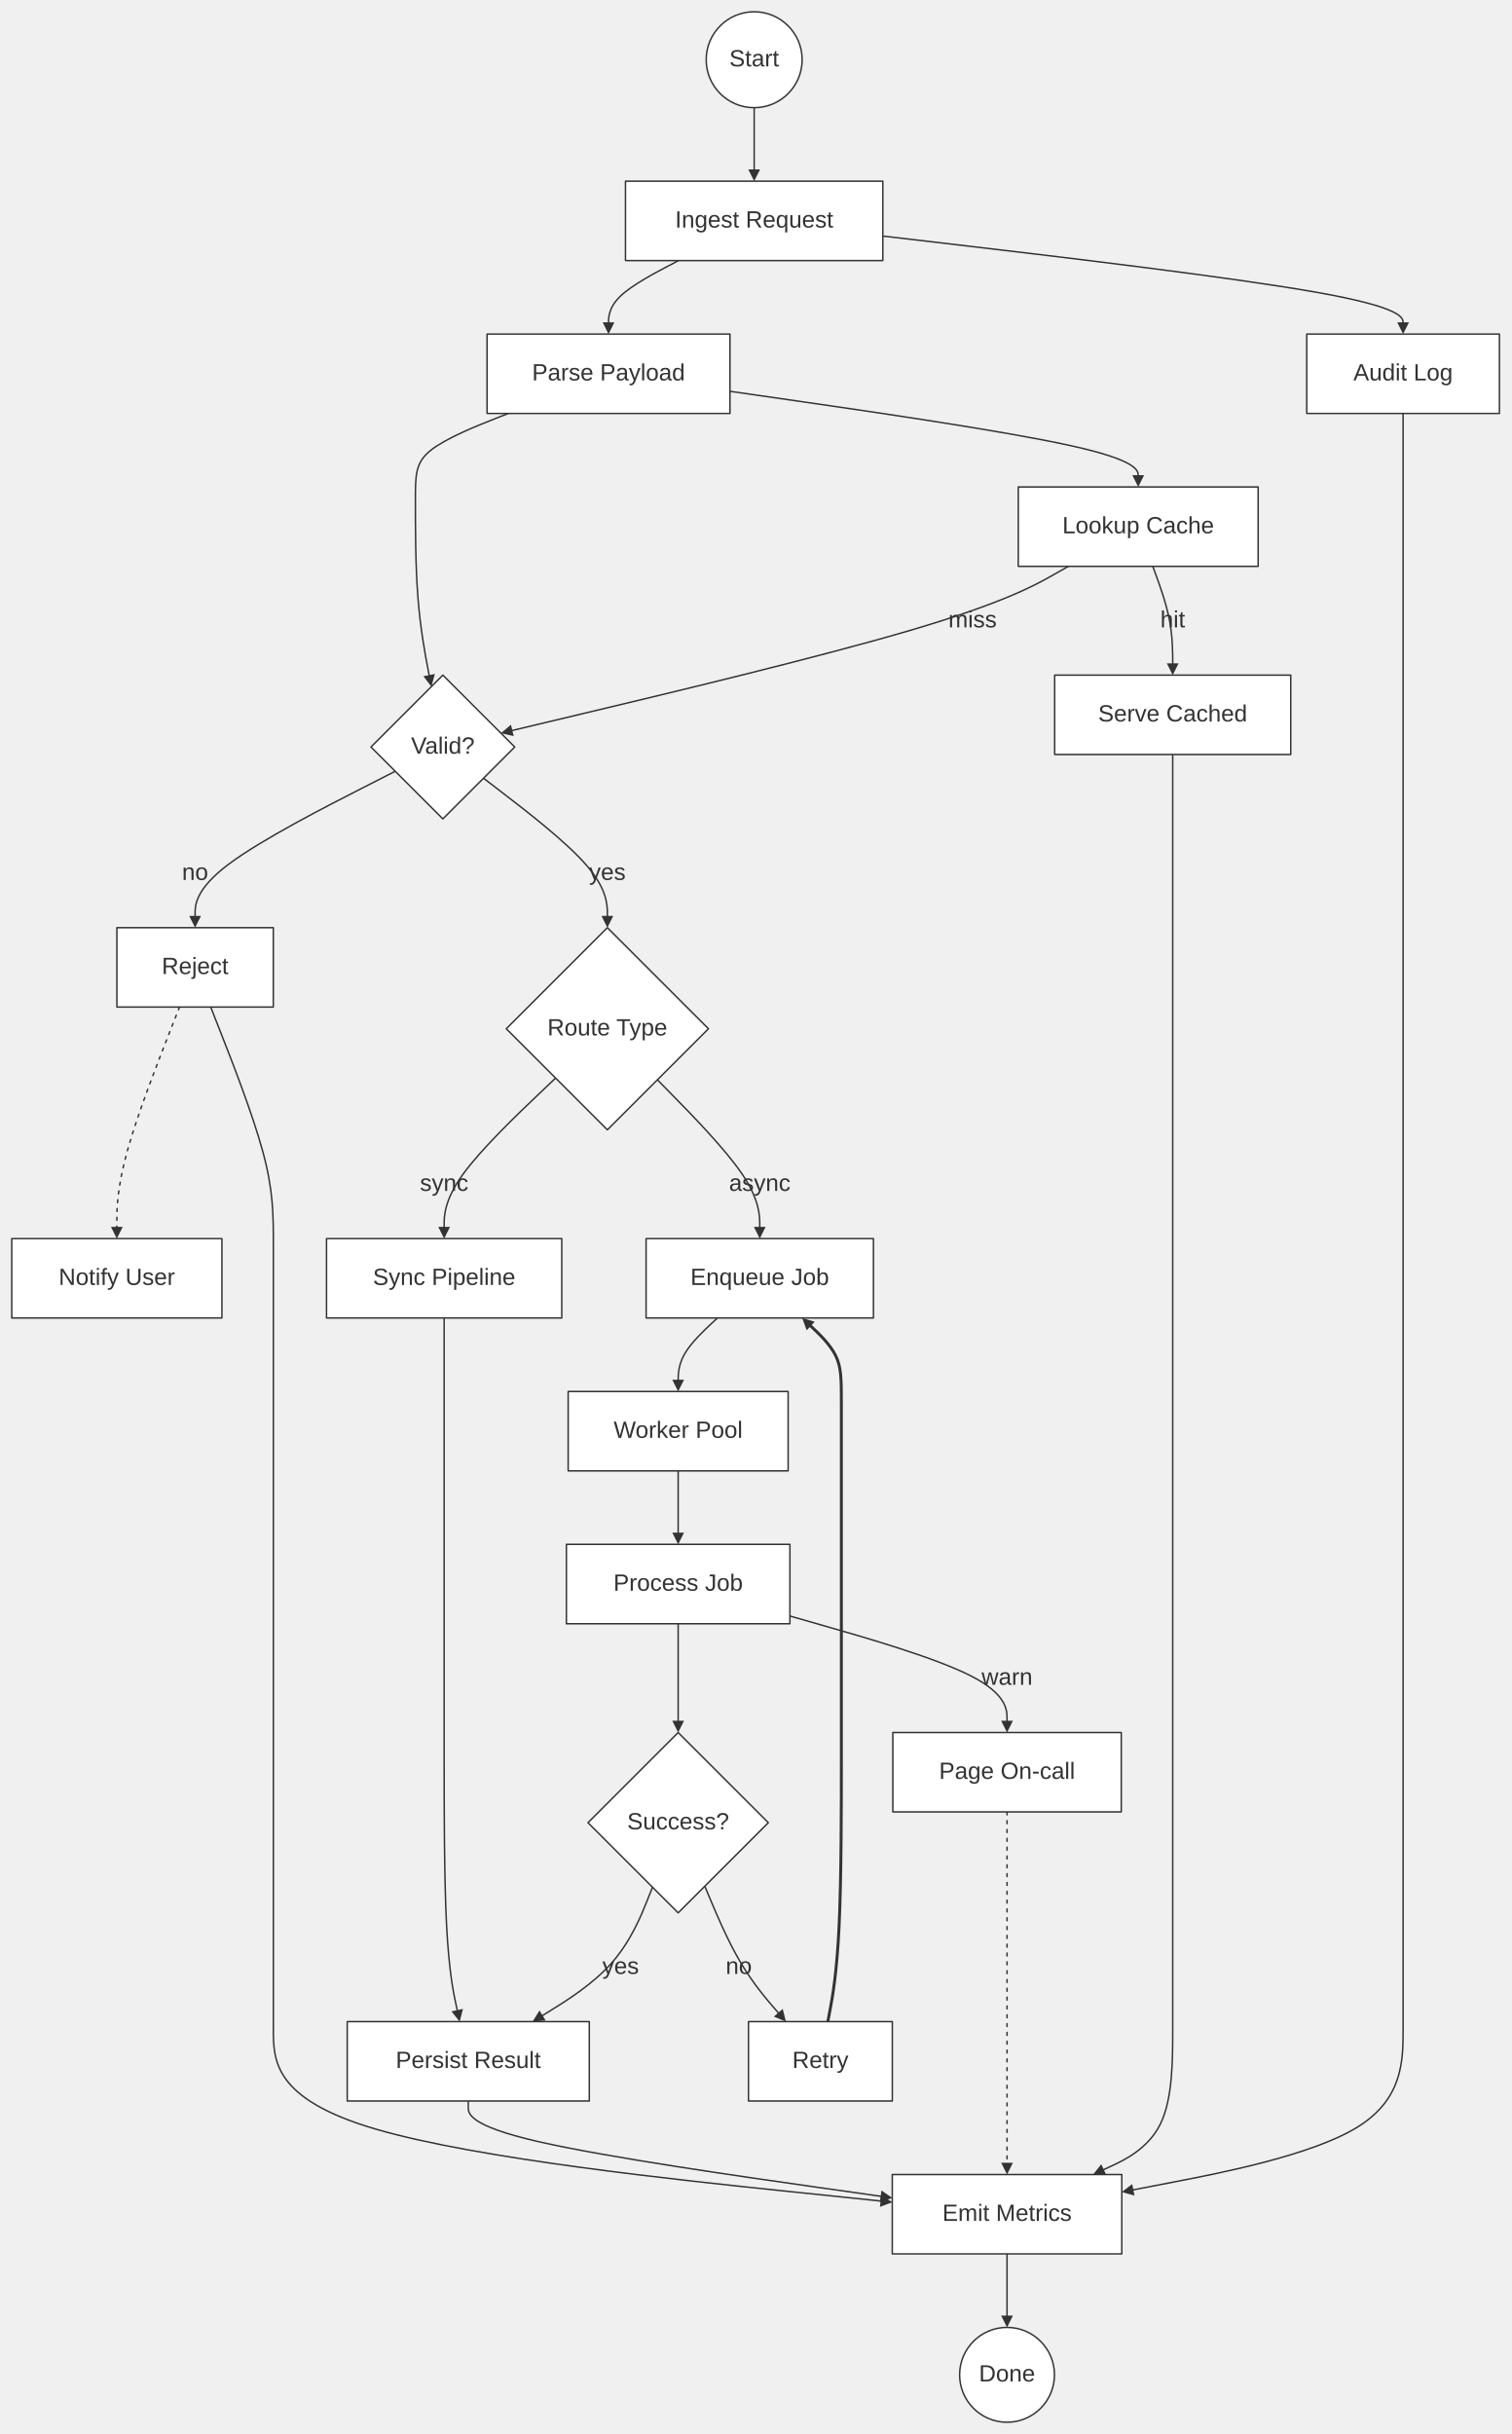
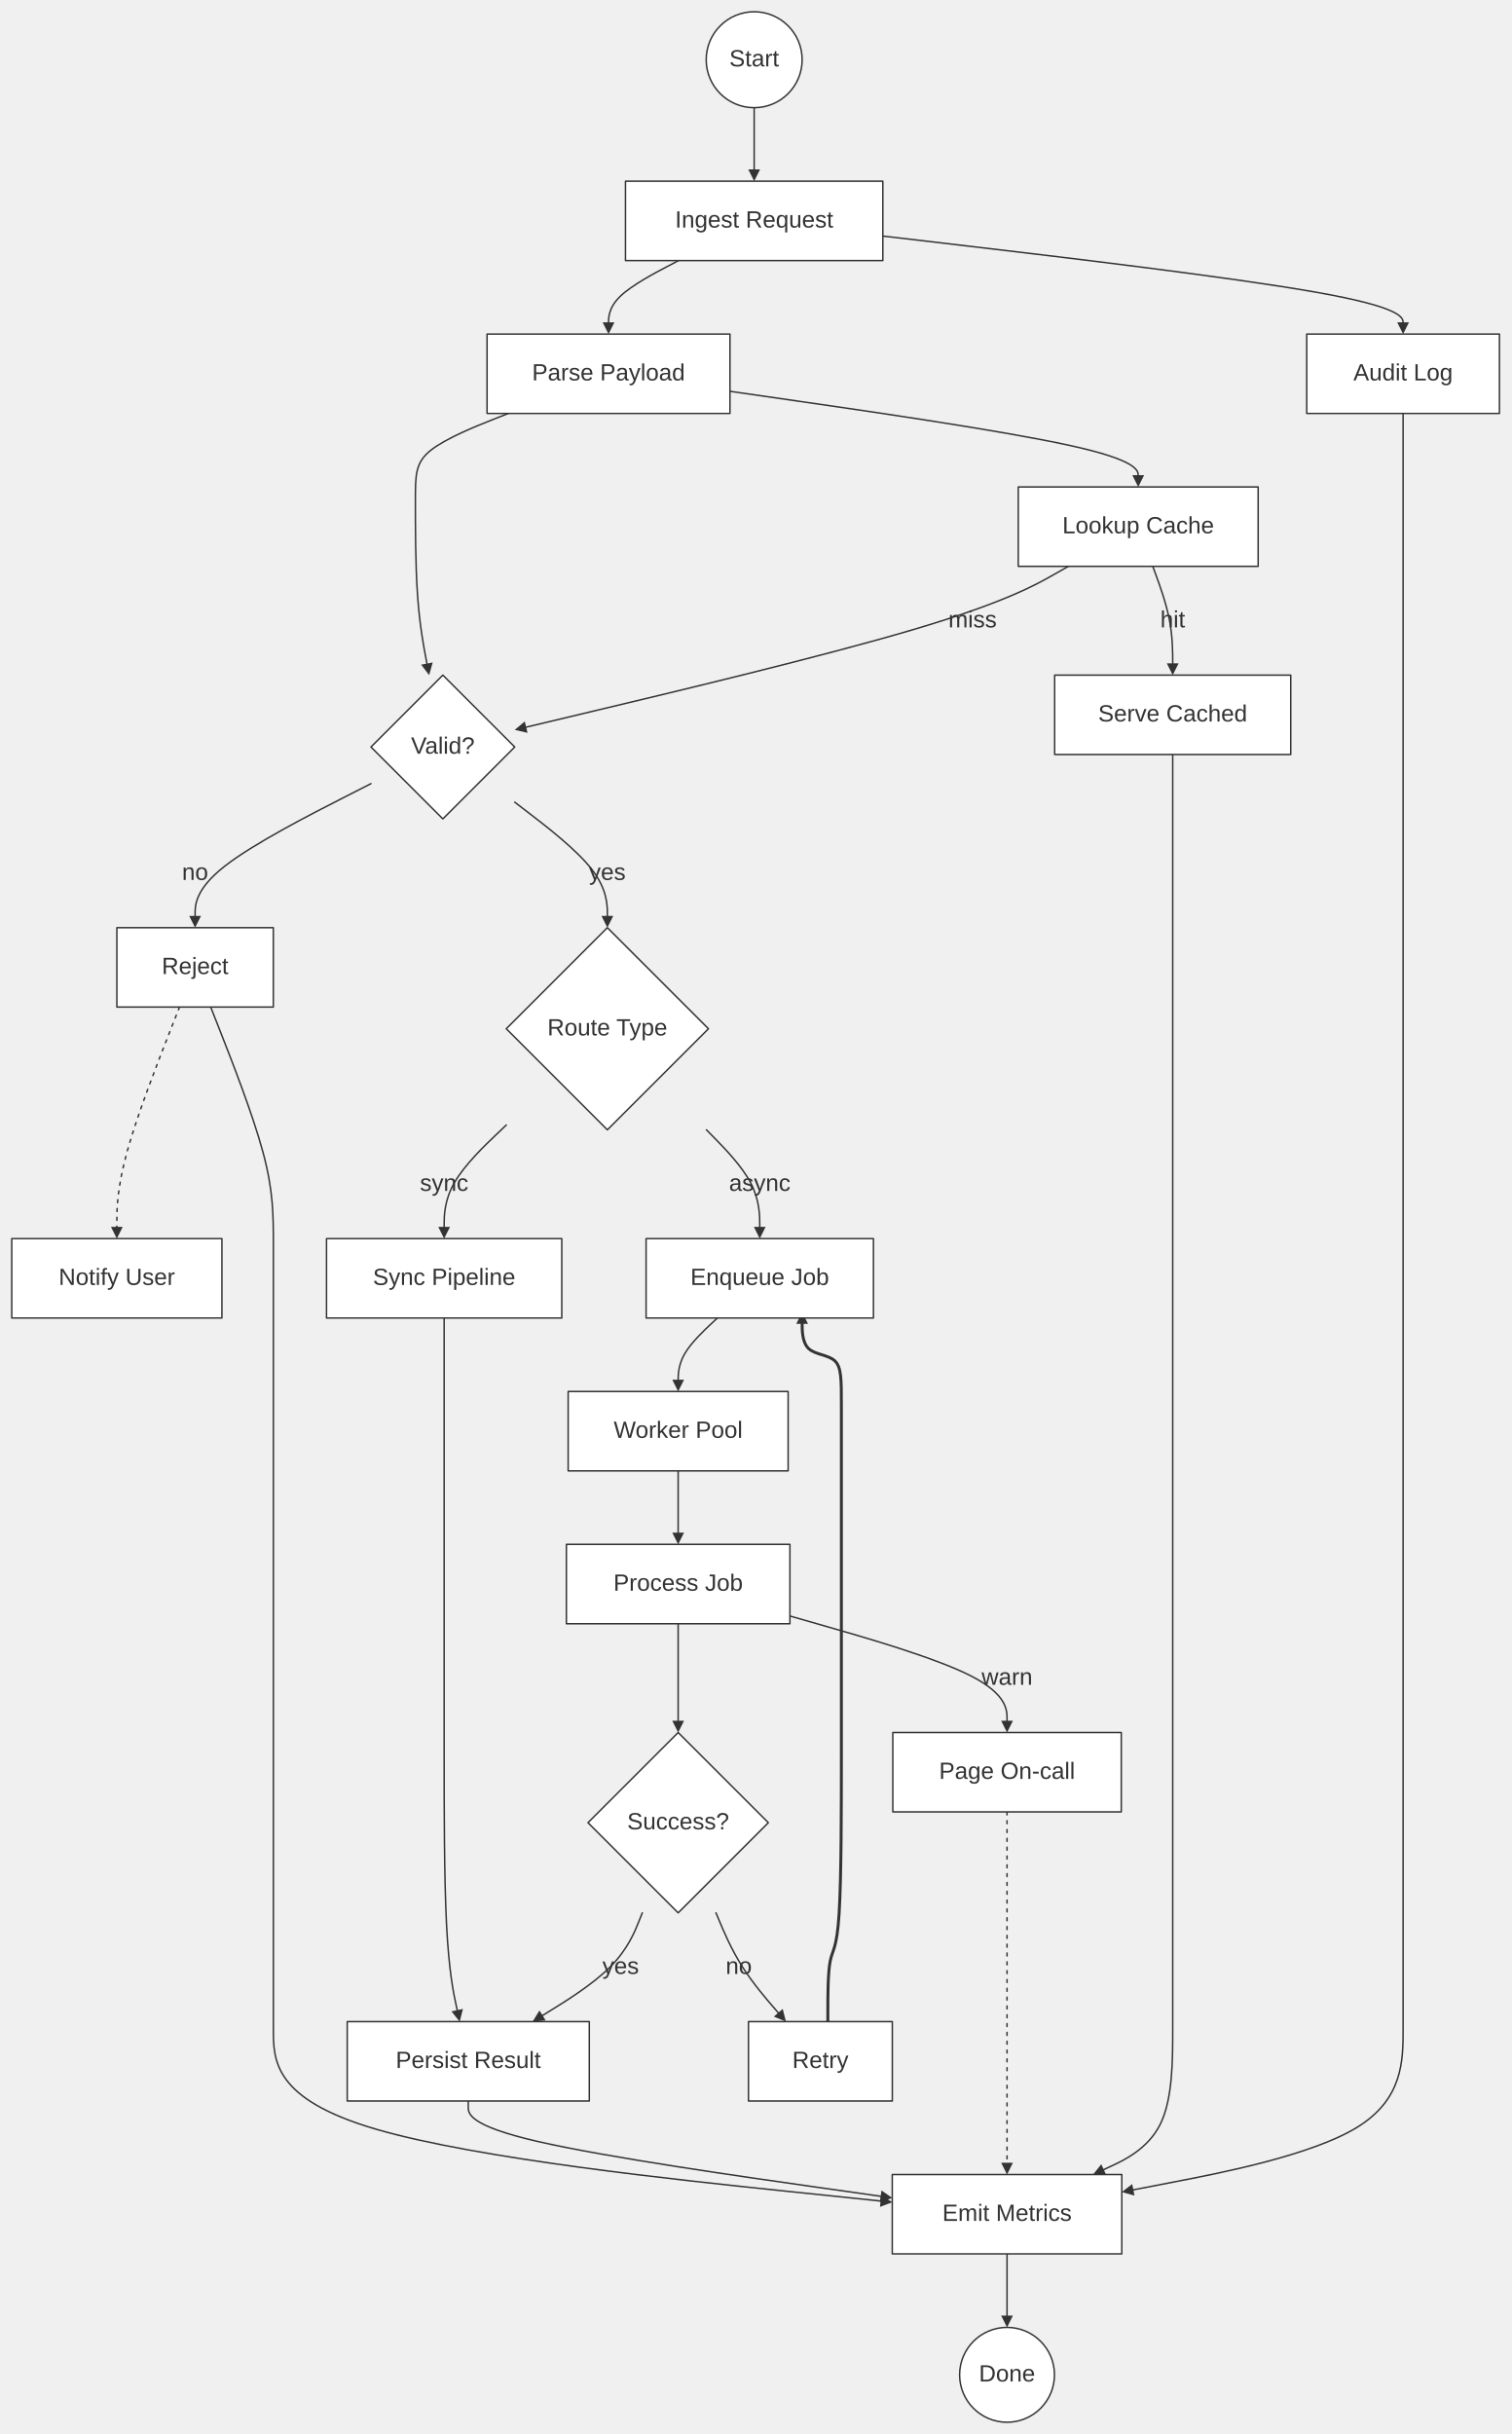
<svg xmlns="http://www.w3.org/2000/svg" width="100%" viewBox="0 0 1028.03 1655.78" style="max-width: 1028.03px; background-color: transparent;" font-family="&quot;trebuchet ms&quot;, verdana, arial, sans-serif" font-size="16.00">
  <defs>
    <marker id="arrowhead" viewBox="0 0 10.00 10.00" refX="5.00" refY="5.00" markerWidth="8.00" markerHeight="8.00" orient="auto-start-reverse" markerUnits="userSpaceOnUse">
      <path d="M 0 0 L 10.00 5.00 L 0 10.00 z" fill="#333" />
    </marker>
    <marker id="crosshead" viewBox="0 0 11.00 11.00" refX="12.00" refY="5.20" markerWidth="11.00" markerHeight="11.00" orient="auto-start-reverse" markerUnits="userSpaceOnUse">
      <path d="M 1,1 l 9,9 M 10,1 l -9,9" stroke="#333" stroke-width="2" />
    </marker>
    <marker id="circlehead" viewBox="0 0 10.00 10.00" refX="11.00" refY="5.00" markerWidth="11.00" markerHeight="11.00" orient="auto-start-reverse" markerUnits="userSpaceOnUse">
      <circle cx="5" cy="5" r="5" stroke="#333" stroke-width="1" fill="#333" />
    </marker>
    <marker id="open-arrowhead" viewBox="0 0 10.00 10.00" refX="5.00" refY="5.00" markerWidth="8.00" markerHeight="8.00" orient="auto-start-reverse" markerUnits="userSpaceOnUse">
      <polygon points="0,0 10.00,5.00 0,10.00" fill="white" stroke="#333" stroke-width="1" />
    </marker>
    <marker id="diamondhead" viewBox="0 0 12.00 12.00" refX="6.00" refY="6.00" markerWidth="12.00" markerHeight="12.00" orient="auto-start-reverse" markerUnits="userSpaceOnUse">
      <polygon points="0,6.00 6.00,0 12.00,6.00 6.00,12.00" fill="#333" />
    </marker>
    <marker id="open-diamondhead" viewBox="0 0 12.00 12.00" refX="6.00" refY="6.00" markerWidth="12.00" markerHeight="12.00" orient="auto-start-reverse" markerUnits="userSpaceOnUse">
      <polygon points="0,6.00 6.00,0 12.00,6.00 6.00,12.00" fill="white" stroke="#333" stroke-width="1" />
    </marker>
  </defs>
  <g transform="translate(0.00,0.00)">
    <g class="edgePaths">
      <path d="M513.04,73.26 L513.04,77.43 C513.04,81.60 513.04,89.93 513.04,97.60 C513.04,105.26 513.04,112.26 513.04,115.76 L513.04,119.26" stroke="#333" stroke-width="1.00" fill="none" stroke-linecap="round" stroke-linejoin="round" marker-end="url(#arrowhead)" />
      <path d="M461.59,177.26 L453.66,181.43 C445.72,185.60 429.84,193.93 421.90,201.60 C413.96,209.26 413.96,216.26 413.96,219.76 L413.96,223.26" stroke="#333" stroke-width="1.00" fill="none" stroke-linecap="round" stroke-linejoin="round" marker-end="url(#arrowhead)" />
-       <path d="M345.75,281.26 L335.22,285.43 C324.69,289.60 303.64,297.93 293.11,306.26 C282.58,314.60 282.58,322.93 282.58,340.26 C282.58,357.60 282.58,383.93 284.27,405.91 C285.95,427.90 289.31,445.53 290.99,454.35 L292.68,463.17" stroke="#333" stroke-width="1.00" fill="none" stroke-linecap="round" stroke-linejoin="round" marker-end="url(#arrowhead)" />
-       <path d="M268.87,524.67 L246.18,536.24 C223.49,547.80 178.10,570.94 155.41,588.00 C132.72,605.07 132.72,616.07 132.72,621.57 L132.72,627.07" stroke="#333" stroke-width="1.00" fill="none" stroke-linecap="round" stroke-linejoin="round" marker-end="url(#arrowhead)" />
+       <path d="M345.75,281.26 L335.22,285.43 C324.69,289.60 303.64,297.93 293.11,306.26 C282.58,314.60 282.58,322.93 282.58,340.26 C282.58,357.60 282.58,383.93 284.02,404.61 C285.45,425.29 288.32,440.31 289.75,447.82 L291.18,455.33" stroke="#333" stroke-width="1.00" fill="none" stroke-linecap="round" stroke-linejoin="round" marker-end="url(#arrowhead)" />
+       <path d="M252.36,533.09 L232.42,543.25 C212.48,553.41 172.60,573.74 152.66,589.40 C132.72,605.07 132.72,616.07 132.72,621.57 L132.72,627.07" stroke="#333" stroke-width="1.00" fill="none" stroke-linecap="round" stroke-linejoin="round" marker-end="url(#arrowhead)" />
      <path d="M122.12,685.07 L115.01,703.15 C107.90,721.24 93.69,757.41 86.59,783.00 C79.48,808.59 79.48,823.59 79.48,831.09 L79.48,838.59" stroke="#333" stroke-width="1.00" fill="none" stroke-linecap="round" stroke-linejoin="round" stroke-dasharray="2.00,4.00" marker-end="url(#arrowhead)" />
      <path d="M143.33,685.07 L150.44,703.15 C157.54,721.24 171.75,757.41 178.86,783.67 C185.96,809.92 185.96,826.25 185.96,847.59 C185.96,868.92 185.96,895.25 185.96,912.59 C185.96,929.92 185.96,938.25 185.96,955.59 C185.96,972.92 185.96,999.25 185.96,1016.59 C185.96,1033.92 185.96,1042.25 185.96,1059.59 C185.96,1076.92 185.96,1103.25 185.96,1124.59 C185.96,1145.92 185.96,1162.25 185.96,1195.03 C185.96,1227.81 185.96,1277.03 185.96,1309.81 C185.96,1342.59 185.96,1358.92 185.96,1380.26 C185.96,1401.59 185.96,1427.92 255.47,1448.33 C324.98,1468.74 463.99,1483.23 533.50,1490.47 L603.01,1497.71" stroke="#333" stroke-width="1.00" fill="none" stroke-linecap="round" stroke-linejoin="round" marker-end="url(#arrowhead)" />
-       <path d="M328.93,529.40 L342.97,540.18 C357.01,550.96 385.09,572.51 399.13,588.79 C413.17,605.07 413.17,616.07 413.17,621.57 L413.17,627.07" stroke="#333" stroke-width="1.00" fill="none" stroke-linecap="round" stroke-linejoin="round" marker-end="url(#arrowhead)" />
-       <path d="M377.96,733.37 L365.32,745.41 C352.68,757.44 327.41,781.51 314.78,799.05 C302.14,816.59 302.14,827.59 302.14,833.09 L302.14,838.59" stroke="#333" stroke-width="1.00" fill="none" stroke-linecap="round" stroke-linejoin="round" marker-end="url(#arrowhead)" />
-       <path d="M447.21,734.55 L458.81,746.39 C470.42,758.23 493.63,781.91 505.24,799.25 C516.84,816.59 516.84,827.59 516.84,833.09 L516.84,838.59" stroke="#333" stroke-width="1.00" fill="none" stroke-linecap="round" stroke-linejoin="round" marker-end="url(#arrowhead)" />
+       <path d="M350.16,545.70 L360.66,553.76 C371.16,561.82 392.17,577.94 402.67,591.50 C413.17,605.07 413.17,616.07 413.17,621.57 L413.17,627.07" stroke="#333" stroke-width="1.00" fill="none" stroke-linecap="round" stroke-linejoin="round" marker-end="url(#arrowhead)" />
+       <path d="M344.41,765.32 L337.37,772.03 C330.32,778.74 316.23,792.16 309.19,804.38 C302.14,816.59 302.14,827.59 302.14,833.09 L302.14,838.59" stroke="#333" stroke-width="1.00" fill="none" stroke-linecap="round" stroke-linejoin="round" marker-end="url(#arrowhead)" />
+       <path d="M480.57,768.59 L486.62,774.75 C492.66,780.92 504.75,793.25 510.80,804.92 C516.84,816.59 516.84,827.59 516.84,833.09 L516.84,838.59" stroke="#333" stroke-width="1.00" fill="none" stroke-linecap="round" stroke-linejoin="round" marker-end="url(#arrowhead)" />
      <path d="M488.02,896.59 L483.57,900.75 C479.12,904.92 470.23,913.25 465.78,920.92 C461.33,928.59 461.33,935.59 461.33,939.09 L461.33,942.59" stroke="#333" stroke-width="1.00" fill="none" stroke-linecap="round" stroke-linejoin="round" marker-end="url(#arrowhead)" />
      <path d="M461.33,1000.59 L461.33,1004.75 C461.33,1008.92 461.33,1017.25 461.33,1024.92 C461.33,1032.59 461.33,1039.59 461.33,1043.09 L461.33,1046.59" stroke="#333" stroke-width="1.00" fill="none" stroke-linecap="round" stroke-linejoin="round" marker-end="url(#arrowhead)" />
      <path d="M461.33,1104.59 L461.33,1108.75 C461.33,1112.92 461.33,1121.25 461.33,1132.92 C461.33,1144.59 461.33,1159.59 461.33,1167.09 L461.33,1174.59" stroke="#333" stroke-width="1.00" fill="none" stroke-linecap="round" stroke-linejoin="round" marker-end="url(#arrowhead)" />
-       <path d="M479.45,1283.13 L483.31,1292.32 C487.16,1301.51 494.87,1319.88 503.63,1334.73 C512.40,1349.58 522.22,1360.91 527.14,1366.57 L532.05,1372.24" stroke="#333" stroke-width="1.00" fill="none" stroke-linecap="round" stroke-linejoin="round" marker-end="url(#arrowhead)" />
-       <path d="M563.16,1375.26 L564.69,1367.09 C566.23,1358.92 569.29,1342.59 570.83,1309.81 C572.36,1277.03 572.36,1227.81 572.36,1195.03 C572.36,1162.25 572.36,1145.92 572.36,1124.59 C572.36,1103.25 572.36,1076.92 572.36,1059.59 C572.36,1042.25 572.36,1033.92 572.36,1016.59 C572.36,999.25 572.36,972.92 572.36,955.59 C572.36,938.25 572.36,929.92 568.40,922.04 C564.44,914.16 556.51,906.74 552.55,903.03 L548.59,899.32" stroke="#333" stroke-width="2.00" fill="none" stroke-linecap="round" stroke-linejoin="round" marker-end="url(#arrowhead)" />
-       <path d="M443.88,1283.80 L440.27,1292.88 C436.66,1301.96 429.44,1320.11 416.41,1335.00 C403.37,1349.89 384.53,1361.52 375.11,1367.34 L365.69,1373.16" stroke="#333" stroke-width="1.00" fill="none" stroke-linecap="round" stroke-linejoin="round" marker-end="url(#arrowhead)" />
+       <path d="M487.06,1301.26 L489.64,1307.42 C492.23,1313.59 497.40,1325.92 504.90,1337.75 C512.40,1349.58 522.22,1360.91 527.14,1366.57 L532.05,1372.24" stroke="#333" stroke-width="1.00" fill="none" stroke-linecap="round" stroke-linejoin="round" marker-end="url(#arrowhead)" />
+       <path d="M563.16,1375.26 L563.16,1367.09 C563.16,1358.92 563.16,1342.59 564.69,1334.42 C566.23,1326.26 569.29,1326.26 570.83,1301.65 C572.36,1277.03 572.36,1227.81 572.36,1195.03 C572.36,1162.25 572.36,1145.92 572.36,1124.59 C572.36,1103.25 572.36,1076.92 572.36,1059.59 C572.36,1042.25 572.36,1033.92 572.36,1016.59 C572.36,999.25 572.36,972.92 572.36,955.59 C572.36,938.25 572.36,929.92 567.91,925.75 C563.46,921.59 554.57,921.59 550.12,917.42 C545.67,913.25 545.67,904.92 545.67,900.75 L545.67,896.59" stroke="#333" stroke-width="2.00" fill="none" stroke-linecap="round" stroke-linejoin="round" marker-end="url(#arrowhead)" />
+       <path d="M436.94,1301.26 L434.48,1307.42 C432.03,1313.59 427.12,1325.92 415.25,1337.91 C403.37,1349.89 384.53,1361.52 375.11,1367.34 L365.69,1373.16" stroke="#333" stroke-width="1.00" fill="none" stroke-linecap="round" stroke-linejoin="round" marker-end="url(#arrowhead)" />
      <path d="M302.14,896.59 L302.14,900.75 C302.14,904.92 302.14,913.25 302.14,921.59 C302.14,929.92 302.14,938.25 302.14,955.59 C302.14,972.92 302.14,999.25 302.14,1016.59 C302.14,1033.92 302.14,1042.25 302.14,1059.59 C302.14,1076.92 302.14,1103.25 302.14,1124.59 C302.14,1145.92 302.14,1162.25 302.14,1195.03 C302.14,1227.81 302.14,1277.03 303.76,1309.16 C305.39,1341.29 308.63,1356.32 310.25,1363.83 L311.87,1371.35" stroke="#333" stroke-width="1.00" fill="none" stroke-linecap="round" stroke-linejoin="round" marker-end="url(#arrowhead)" />
      <path d="M318.55,1429.26 L318.55,1433.42 C318.55,1437.59 318.55,1445.92 365.96,1456.82 C413.37,1467.71 508.20,1481.17 555.61,1487.89 L603.03,1494.62" stroke="#333" stroke-width="1.00" fill="none" stroke-linecap="round" stroke-linejoin="round" marker-end="url(#arrowhead)" />
      <path d="M496.58,266.19 L542.86,272.87 C589.15,279.55 681.73,292.90 728.01,303.08 C774.30,313.26 774.30,320.26 774.30,323.76 L774.30,327.26" stroke="#333" stroke-width="1.00" fill="none" stroke-linecap="round" stroke-linejoin="round" marker-end="url(#arrowhead)" />
      <path d="M784.20,385.26 L786.46,391.43 C788.72,397.60 793.24,409.93 795.50,421.60 C797.76,433.26 797.76,444.26 797.76,449.76 L797.76,455.26" stroke="#333" stroke-width="1.00" fill="none" stroke-linecap="round" stroke-linejoin="round" marker-end="url(#arrowhead)" />
      <path d="M797.76,513.26 L797.76,524.73 C797.76,536.20 797.76,559.13 797.76,578.77 C797.76,598.40 797.76,614.73 797.76,649.99 C797.76,685.24 797.76,739.41 797.76,774.67 C797.76,809.92 797.76,826.25 797.76,847.59 C797.76,868.92 797.76,895.25 797.76,912.59 C797.76,929.92 797.76,938.25 797.76,955.59 C797.76,972.92 797.76,999.25 797.76,1016.59 C797.76,1033.92 797.76,1042.25 797.76,1059.59 C797.76,1076.92 797.76,1103.25 797.76,1124.59 C797.76,1145.92 797.76,1162.25 797.76,1195.03 C797.76,1227.81 797.76,1277.03 797.76,1309.81 C797.76,1342.59 797.76,1358.92 797.76,1380.26 C797.76,1401.59 797.76,1427.92 789.33,1444.98 C780.91,1462.03 764.06,1469.81 755.63,1473.69 L747.21,1477.58" stroke="#333" stroke-width="1.00" fill="none" stroke-linecap="round" stroke-linejoin="round" marker-end="url(#arrowhead)" />
-       <path d="M726.76,385.26 L715.90,391.43 C705.04,397.60 683.32,409.93 619.63,428.69 C555.95,447.45 450.29,472.64 397.47,485.23 L344.64,497.82" stroke="#333" stroke-width="1.00" fill="none" stroke-linecap="round" stroke-linejoin="round" marker-end="url(#arrowhead)" />
+       <path d="M726.76,385.26 L715.90,391.43 C705.04,397.60 683.32,409.93 621.20,428.32 C559.09,446.70 456.57,471.14 405.31,483.36 L354.05,495.58" stroke="#333" stroke-width="1.00" fill="none" stroke-linecap="round" stroke-linejoin="round" marker-end="url(#arrowhead)" />
      <path d="M600.58,160.58 L659.56,167.52 C718.55,174.47 836.52,188.37 895.50,198.82 C954.49,209.26 954.49,216.26 954.49,219.76 L954.49,223.26" stroke="#333" stroke-width="1.00" fill="none" stroke-linecap="round" stroke-linejoin="round" marker-end="url(#arrowhead)" />
      <path d="M954.49,281.26 L954.49,285.43 C954.49,289.60 954.49,297.93 954.49,306.26 C954.49,314.60 954.49,322.93 954.49,340.26 C954.49,357.60 954.49,383.93 954.49,405.26 C954.49,426.60 954.49,442.93 954.49,471.56 C954.49,500.20 954.49,541.13 954.49,569.77 C954.49,598.40 954.49,614.73 954.49,649.99 C954.49,685.24 954.49,739.41 954.49,774.67 C954.49,809.92 954.49,826.25 954.49,847.59 C954.49,868.92 954.49,895.25 954.49,912.59 C954.49,929.92 954.49,938.25 954.49,955.59 C954.49,972.92 954.49,999.25 954.49,1016.59 C954.49,1033.92 954.49,1042.25 954.49,1059.59 C954.49,1076.92 954.49,1103.25 954.49,1124.59 C954.49,1145.92 954.49,1162.25 954.49,1195.03 C954.49,1227.81 954.49,1277.03 954.49,1309.81 C954.49,1342.59 954.49,1358.92 954.49,1380.26 C954.49,1401.59 954.49,1427.92 923.25,1447.12 C892.01,1466.32 829.53,1478.37 798.29,1484.40 L767.06,1490.43" stroke="#333" stroke-width="1.00" fill="none" stroke-linecap="round" stroke-linejoin="round" marker-end="url(#arrowhead)" />
      <path d="M537.36,1099.33 L561.98,1106.38 C586.59,1113.42 635.83,1127.50 660.44,1140.04 C685.06,1152.59 685.06,1163.59 685.06,1169.09 L685.06,1174.59" stroke="#333" stroke-width="1.00" fill="none" stroke-linecap="round" stroke-linejoin="round" marker-end="url(#arrowhead)" />
      <path d="M685.06,1232.59 L685.06,1248.20 C685.06,1263.81 685.06,1295.03 685.06,1318.81 C685.06,1342.59 685.06,1358.92 685.06,1380.26 C685.06,1401.59 685.06,1427.92 685.06,1444.59 C685.06,1461.26 685.06,1468.26 685.06,1471.76 L685.06,1475.26" stroke="#333" stroke-width="1.00" fill="none" stroke-linecap="round" stroke-linejoin="round" stroke-dasharray="2.00,4.00" marker-end="url(#arrowhead)" />
      <path d="M685.06,1533.26 L685.06,1537.42 C685.06,1541.59 685.06,1549.92 685.06,1557.59 C685.06,1565.26 685.06,1572.26 685.06,1575.76 L685.06,1579.26" stroke="#333" stroke-width="1.00" fill="none" stroke-linecap="round" stroke-linejoin="round" marker-end="url(#arrowhead)" />
    </g>
    <g class="edgeLabels">
      <text x="132.72" y="594.07" text-anchor="middle" dominant-baseline="middle" fill="#333">no</text>
      <text x="413.17" y="594.07" text-anchor="middle" dominant-baseline="middle" fill="#333">yes</text>
      <text x="302.14" y="805.59" text-anchor="middle" dominant-baseline="middle" fill="#333">sync</text>
      <text x="516.84" y="805.59" text-anchor="middle" dominant-baseline="middle" fill="#333">async</text>
      <text x="502.58" y="1338.26" text-anchor="middle" dominant-baseline="middle" fill="#333">no</text>
      <text x="422.22" y="1338.26" text-anchor="middle" dominant-baseline="middle" fill="#333">yes</text>
      <text x="797.76" y="422.26" text-anchor="middle" dominant-baseline="middle" fill="#333">hit</text>
      <text x="661.60" y="422.26" text-anchor="middle" dominant-baseline="middle" fill="#333">miss</text>
      <text x="685.06" y="1141.59" text-anchor="middle" dominant-baseline="middle" fill="#333">warn</text>
    </g>
    <g class="nodes">
      <ellipse cx="685.06" cy="1615.52" rx="32.26" ry="32.26" fill="white" stroke="#333" stroke-width="1.00" stroke-linejoin="round" />
      <text x="685.06" y="1615.52" text-anchor="middle" dominant-baseline="middle" fill="#333">Done</text>
      <rect x="607.36" y="1178.59" width="155.40" height="54.00" fill="white" stroke="#333" stroke-width="1.00" stroke-linejoin="round" />
      <text x="685.06" y="1205.59" text-anchor="middle" dominant-baseline="middle" fill="#333">Page On-call</text>
      <rect x="888.94" y="227.26" width="131.08" height="54.00" fill="white" stroke="#333" stroke-width="1.00" stroke-linejoin="round" />
      <text x="954.49" y="254.26" text-anchor="middle" dominant-baseline="middle" fill="#333">Audit Log</text>
      <rect x="692.70" y="331.26" width="163.19" height="54.00" fill="white" stroke="#333" stroke-width="1.00" stroke-linejoin="round" />
      <text x="774.30" y="358.26" text-anchor="middle" dominant-baseline="middle" fill="#333">Lookup Cache</text>
      <rect x="717.46" y="459.26" width="160.60" height="54.00" fill="white" stroke="#333" stroke-width="1.00" stroke-linejoin="round" />
      <text x="797.76" y="486.26" text-anchor="middle" dominant-baseline="middle" fill="#333">Serve Cached</text>
      <rect x="425.50" y="123.26" width="175.07" height="54.00" fill="white" stroke="#333" stroke-width="1.00" stroke-linejoin="round" />
      <text x="513.04" y="150.26" text-anchor="middle" dominant-baseline="middle" fill="#333">Ingest Request</text>
      <rect x="606.99" y="1479.26" width="156.14" height="54.00" fill="white" stroke="#333" stroke-width="1.00" stroke-linejoin="round" />
      <text x="685.06" y="1506.26" text-anchor="middle" dominant-baseline="middle" fill="#333">Emit Metrics</text>
      <rect x="8.00" y="842.59" width="142.96" height="54.00" fill="white" stroke="#333" stroke-width="1.00" stroke-linejoin="round" />
      <text x="79.48" y="869.59" text-anchor="middle" dominant-baseline="middle" fill="#333">Notify User</text>
      <rect x="331.34" y="227.26" width="165.24" height="54.00" fill="white" stroke="#333" stroke-width="1.00" stroke-linejoin="round" />
      <text x="413.96" y="254.26" text-anchor="middle" dominant-baseline="middle" fill="#333">Parse Payload</text>
      <rect x="236.21" y="1375.26" width="164.68" height="54.00" fill="white" stroke="#333" stroke-width="1.00" stroke-linejoin="round" />
      <text x="318.55" y="1402.26" text-anchor="middle" dominant-baseline="middle" fill="#333">Persist Result</text>
      <rect x="385.30" y="1050.59" width="152.06" height="54.00" fill="white" stroke="#333" stroke-width="1.00" stroke-linejoin="round" />
      <text x="461.33" y="1077.59" text-anchor="middle" dominant-baseline="middle" fill="#333">Process Job</text>
      <rect x="439.52" y="842.59" width="154.66" height="54.00" fill="white" stroke="#333" stroke-width="1.00" stroke-linejoin="round" />
      <text x="516.84" y="869.59" text-anchor="middle" dominant-baseline="middle" fill="#333">Enqueue Job</text>
      <rect x="79.52" y="631.07" width="106.40" height="54.00" fill="white" stroke="#333" stroke-width="1.00" stroke-linejoin="round" />
      <text x="132.72" y="658.07" text-anchor="middle" dominant-baseline="middle" fill="#333">Reject</text>
      <rect x="509.16" y="1375.26" width="97.86" height="54.00" fill="white" stroke="#333" stroke-width="1.00" stroke-linejoin="round" />
      <text x="558.09" y="1402.26" text-anchor="middle" dominant-baseline="middle" fill="#333">Retry</text>
      <polygon points="413.17,631.07 481.93,699.83 413.17,768.59 344.41,699.83" fill="white" stroke="#333" stroke-width="1.00" stroke-linejoin="round" />
      <text x="413.17" y="699.83" text-anchor="middle" dominant-baseline="middle" fill="#333">Route Type</text>
      <ellipse cx="513.04" cy="40.63" rx="32.63" ry="32.63" fill="white" stroke="#333" stroke-width="1.00" stroke-linejoin="round" />
      <text x="513.04" y="40.63" text-anchor="middle" dominant-baseline="middle" fill="#333">Start</text>
      <polygon points="461.33,1178.59 522.67,1239.92 461.33,1301.26 399.99,1239.92" fill="white" stroke="#333" stroke-width="1.00" stroke-linejoin="round" />
      <text x="461.33" y="1239.92" text-anchor="middle" dominant-baseline="middle" fill="#333">Success?</text>
      <rect x="222.12" y="842.59" width="160.04" height="54.00" fill="white" stroke="#333" stroke-width="1.00" stroke-linejoin="round" />
      <text x="302.14" y="869.59" text-anchor="middle" dominant-baseline="middle" fill="#333">Sync Pipeline</text>
      <polygon points="301.26,459.26 350.16,508.16 301.26,557.07 252.36,508.16" fill="white" stroke="#333" stroke-width="1.00" stroke-linejoin="round" />
      <text x="301.26" y="508.16" text-anchor="middle" dominant-baseline="middle" fill="#333">Valid?</text>
      <rect x="386.51" y="946.59" width="149.64" height="54.00" fill="white" stroke="#333" stroke-width="1.00" stroke-linejoin="round" />
      <text x="461.33" y="973.59" text-anchor="middle" dominant-baseline="middle" fill="#333">Worker Pool</text>
    </g>
  </g>
</svg>
